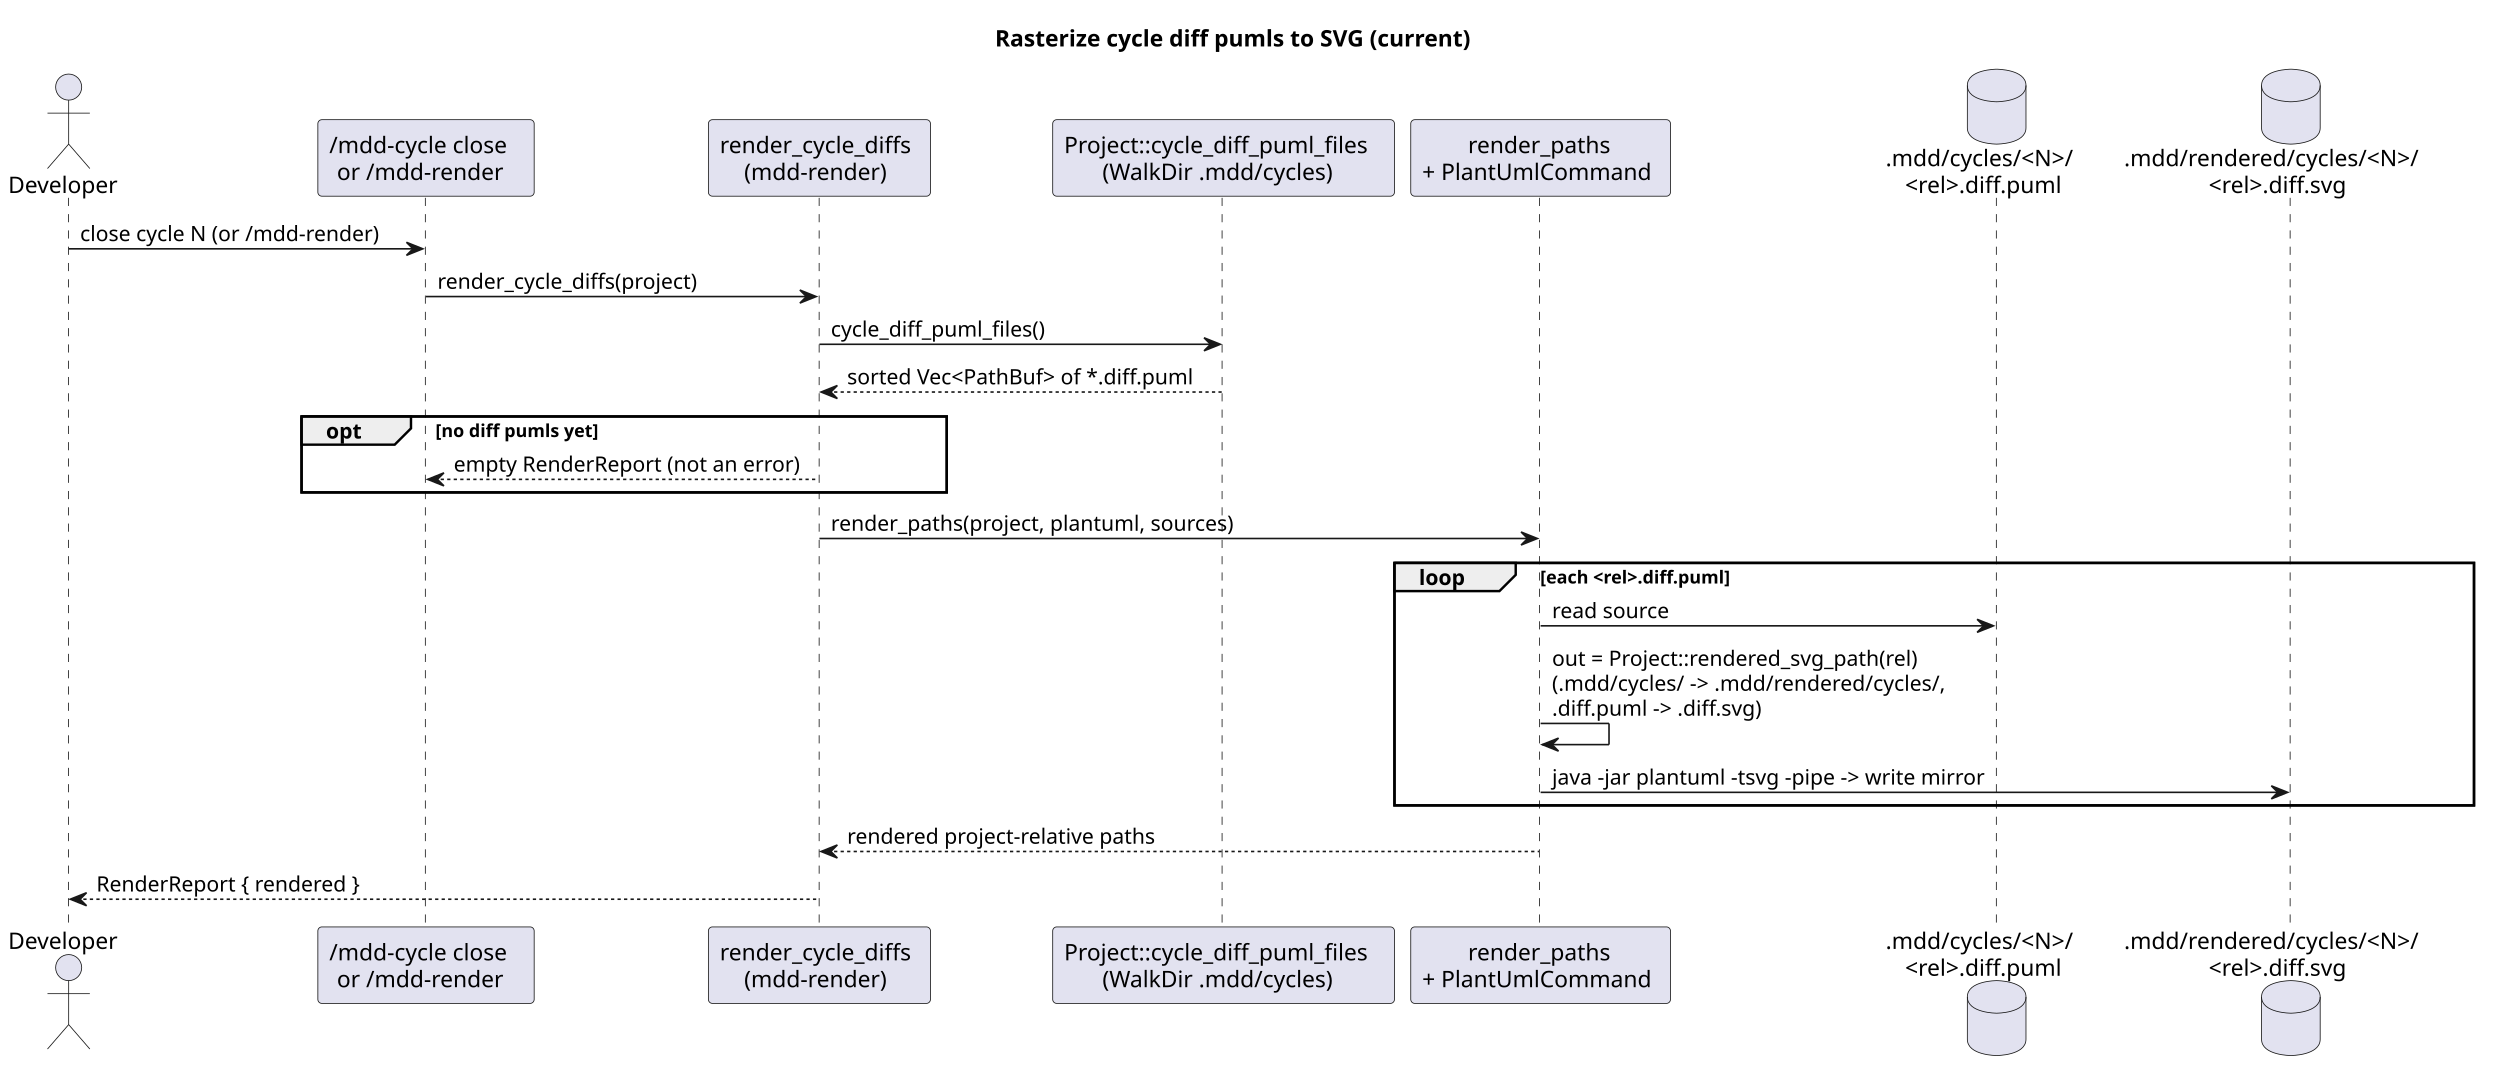
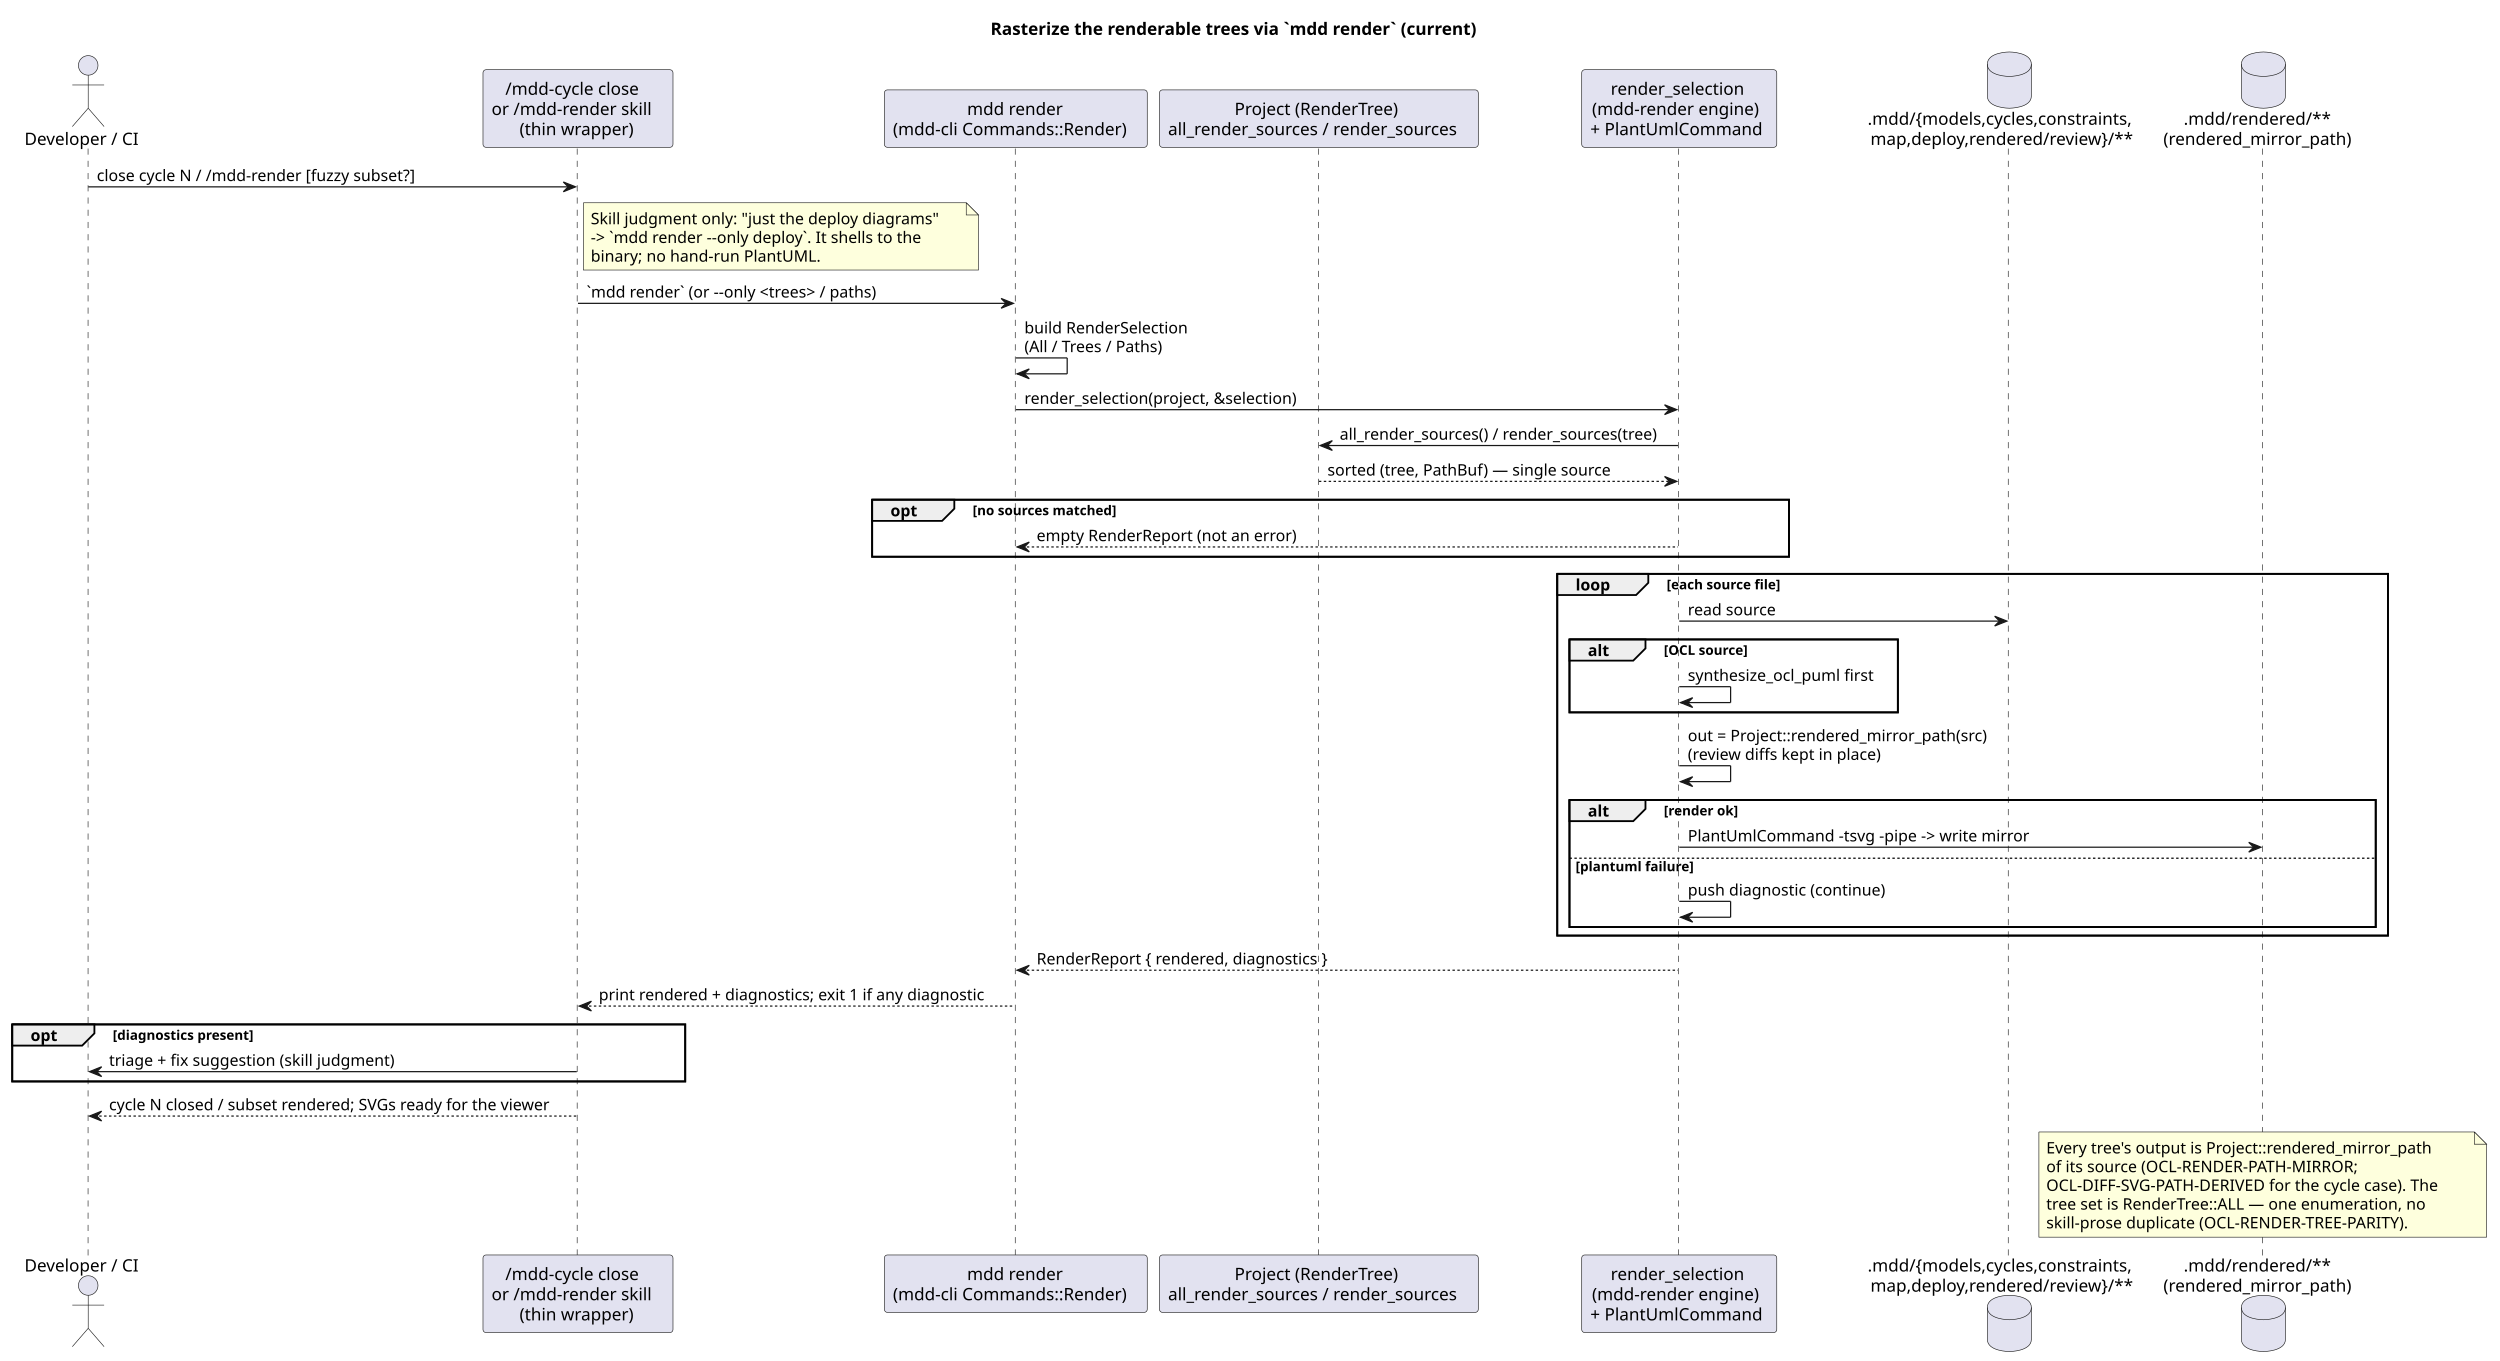
- <svg xmlns="http://www.w3.org/2000/svg" contentStyleType="text/css" data-diagram-type="SEQUENCE" height="655px" preserveAspectRatio="none" style="width:1535px;height:655px;background:#FFFFFF;" version="1.1" viewBox="0 0 1535 655" width="1535px" zoomAndPan="magnify">
+ <svg xmlns="http://www.w3.org/2000/svg" contentStyleType="text/css" data-diagram-type="SEQUENCE" height="1112px" preserveAspectRatio="none" style="width:2044px;height:1112px;background:#FFFFFF;" version="1.1" viewBox="0 0 2044 1112" width="2044px" zoomAndPan="magnify">
  <defs />
  <g>
-     <g class="title" data-source-line="10">
-       <text fill="#000000" font-family="sans-serif" font-size="14" font-weight="700" lengthAdjust="spacing" textLength="306.188" x="610.927" y="28.535">Rasterize cycle diff pumls to SVG (current)</text>
-     </g>
-     <rect fill="none" height="46.621" style="stroke:#000000;stroke-width:1.5;" width="396.146" x="185.161" y="255.707" />
-     <rect fill="none" height="148.863" style="stroke:#000000;stroke-width:1.5;" width="662.842" x="856.201" y="345.639" />
-     <g class="participant-lifeline" data-entity-uid="part1" data-qualified-name="Dev" data-source-line="12" id="part1-lifeline">
-       <g>
-         <rect fill="#000000" fill-opacity="0" height="448.658" width="8" x="38.159" y="121.465" />
-         <line style="stroke:#181818;stroke-width:0.5;stroke-dasharray:5,5;" x1="42" x2="42" y1="121.465" y2="570.123" />
-       </g>
-     </g>
-     <g class="participant-lifeline" data-entity-uid="part2" data-qualified-name="Trigger" data-source-line="13" id="part2-lifeline">
-       <g>
-         <rect fill="#000000" fill-opacity="0" height="448.658" width="8" x="257.572" y="121.465" />
-         <line style="stroke:#181818;stroke-width:0.5;stroke-dasharray:5,5;" x1="261.161" x2="261.161" y1="121.465" y2="570.123" />
-       </g>
-     </g>
-     <g class="participant-lifeline" data-entity-uid="part3" data-qualified-name="Rend" data-source-line="14" id="part3-lifeline">
-       <g>
-         <rect fill="#000000" fill-opacity="0" height="448.658" width="8" x="499.131" y="121.465" />
-         <line style="stroke:#181818;stroke-width:0.5;stroke-dasharray:5,5;" x1="502.957" x2="502.957" y1="121.465" y2="570.123" />
-       </g>
-     </g>
-     <g class="participant-lifeline" data-entity-uid="part4" data-qualified-name="Core" data-source-line="15" id="part4-lifeline">
-       <g>
-         <rect fill="#000000" fill-opacity="0" height="448.658" width="8" x="747.28" y="121.465" />
-         <line style="stroke:#181818;stroke-width:0.5;stroke-dasharray:5,5;" x1="750.358" x2="750.358" y1="121.465" y2="570.123" />
-       </g>
-     </g>
-     <g class="participant-lifeline" data-entity-uid="part5" data-qualified-name="Paths" data-source-line="16" id="part5-lifeline">
-       <g>
-         <rect fill="#000000" fill-opacity="0" height="448.658" width="8" x="941.939" y="121.465" />
-         <line style="stroke:#181818;stroke-width:0.5;stroke-dasharray:5,5;" x1="945.201" x2="945.201" y1="121.465" y2="570.123" />
-       </g>
-     </g>
-     <g class="participant-lifeline" data-entity-uid="part6" data-qualified-name="Store" data-source-line="17" id="part6-lifeline">
-       <g>
-         <rect fill="#000000" fill-opacity="0" height="448.658" width="8" x="1221.95" y="121.465" />
-         <line style="stroke:#181818;stroke-width:0.5;stroke-dasharray:5,5;" x1="1225.756" x2="1225.756" y1="121.465" y2="570.123" />
-       </g>
-     </g>
-     <g class="participant-lifeline" data-entity-uid="part7" data-qualified-name="Out" data-source-line="18" id="part7-lifeline">
-       <g>
-         <rect fill="#000000" fill-opacity="0" height="448.658" width="8" x="1402.594" y="121.465" />
-         <line style="stroke:#181818;stroke-width:0.5;stroke-dasharray:5,5;" x1="1406.145" x2="1406.145" y1="121.465" y2="570.123" />
-       </g>
-     </g>
-     <g class="participant participant-head" data-entity-uid="part1" data-qualified-name="Dev" data-source-line="12" id="part1-head">
-       <text fill="#000000" font-family="sans-serif" font-size="14" lengthAdjust="spacing" textLength="68.318" x="5" y="118.512">Developer</text>
-       <ellipse cx="42.159" cy="53.477" fill="#E2E2F0" rx="8" ry="8" style="stroke:#181818;stroke-width:0.5;" />
-       <path d="M42.159,61.477 L42.159,88.477 M29.159,69.477 L55.159,69.477 M42.159,88.477 L29.159,103.477 M42.159,88.477 L55.159,103.477" fill="none" style="stroke:#181818;stroke-width:0.5;" />
-     </g>
-     <g class="participant participant-tail" data-entity-uid="part1" data-qualified-name="Dev" data-source-line="12" id="part1-tail">
-       <text fill="#000000" font-family="sans-serif" font-size="14" lengthAdjust="spacing" textLength="68.318" x="5" y="582.658">Developer</text>
-       <ellipse cx="42.159" cy="594.111" fill="#E2E2F0" rx="8" ry="8" style="stroke:#181818;stroke-width:0.5;" />
-       <path d="M42.159,602.111 L42.159,629.111 M29.159,610.111 L55.159,610.111 M42.159,629.111 L29.159,644.111 M42.159,629.111 L55.159,644.111" fill="none" style="stroke:#181818;stroke-width:0.5;" />
-     </g>
-     <g class="participant participant-head" data-entity-uid="part2" data-qualified-name="Trigger" data-source-line="13" id="part2-head">
-       <rect fill="#E2E2F0" height="46.977" rx="2.5" ry="2.5" style="stroke:#181818;stroke-width:0.5;" width="132.822" x="195.161" y="73.488" />
-       <text fill="#000000" font-family="sans-serif" font-size="14" lengthAdjust="spacing" textLength="118.822" x="202.161" y="94.023">/mdd-cycle close</text>
-       <text fill="#000000" font-family="sans-serif" font-size="14" lengthAdjust="spacing" textLength="109.45" x="206.847" y="110.512">or /mdd-render</text>
-     </g>
-     <g class="participant participant-tail" data-entity-uid="part2" data-qualified-name="Trigger" data-source-line="13" id="part2-tail">
-       <rect fill="#E2E2F0" height="46.977" rx="2.5" ry="2.5" style="stroke:#181818;stroke-width:0.5;" width="132.822" x="195.161" y="569.123" />
-       <text fill="#000000" font-family="sans-serif" font-size="14" lengthAdjust="spacing" textLength="118.822" x="202.161" y="589.658">/mdd-cycle close</text>
-       <text fill="#000000" font-family="sans-serif" font-size="14" lengthAdjust="spacing" textLength="109.45" x="206.847" y="606.146">or /mdd-render</text>
-     </g>
-     <g class="participant participant-head" data-entity-uid="part3" data-qualified-name="Rend" data-source-line="14" id="part3-head">
-       <rect fill="#E2E2F0" height="46.977" rx="2.5" ry="2.5" style="stroke:#181818;stroke-width:0.5;" width="136.35" x="434.957" y="73.488" />
-       <text fill="#000000" font-family="sans-serif" font-size="14" lengthAdjust="spacing" textLength="122.35" x="441.957" y="94.023">render_cycle_diffs</text>
-       <text fill="#000000" font-family="sans-serif" font-size="14" lengthAdjust="spacing" textLength="92.456" x="456.903" y="110.512">(mdd-render)</text>
-     </g>
-     <g class="participant participant-tail" data-entity-uid="part3" data-qualified-name="Rend" data-source-line="14" id="part3-tail">
-       <rect fill="#E2E2F0" height="46.977" rx="2.5" ry="2.5" style="stroke:#181818;stroke-width:0.5;" width="136.35" x="434.957" y="569.123" />
-       <text fill="#000000" font-family="sans-serif" font-size="14" lengthAdjust="spacing" textLength="122.35" x="441.957" y="589.658">render_cycle_diffs</text>
-       <text fill="#000000" font-family="sans-serif" font-size="14" lengthAdjust="spacing" textLength="92.456" x="456.903" y="606.146">(mdd-render)</text>
-     </g>
-     <g class="participant participant-head" data-entity-uid="part4" data-qualified-name="Core" data-source-line="15" id="part4-head">
-       <rect fill="#E2E2F0" height="46.977" rx="2.5" ry="2.5" style="stroke:#181818;stroke-width:0.5;" width="209.843" x="646.358" y="73.488" />
-       <text fill="#000000" font-family="sans-serif" font-size="14" lengthAdjust="spacing" textLength="195.843" x="653.358" y="94.023">Project::cycle_diff_puml_files</text>
-       <text fill="#000000" font-family="sans-serif" font-size="14" lengthAdjust="spacing" textLength="148.839" x="676.86" y="110.512">(WalkDir .mdd/cycles)</text>
-     </g>
-     <g class="participant participant-tail" data-entity-uid="part4" data-qualified-name="Core" data-source-line="15" id="part4-tail">
-       <rect fill="#E2E2F0" height="46.977" rx="2.5" ry="2.5" style="stroke:#181818;stroke-width:0.5;" width="209.843" x="646.358" y="569.123" />
-       <text fill="#000000" font-family="sans-serif" font-size="14" lengthAdjust="spacing" textLength="195.843" x="653.358" y="589.658">Project::cycle_diff_puml_files</text>
-       <text fill="#000000" font-family="sans-serif" font-size="14" lengthAdjust="spacing" textLength="148.839" x="676.86" y="606.146">(WalkDir .mdd/cycles)</text>
-     </g>
-     <g class="participant participant-head" data-entity-uid="part5" data-qualified-name="Paths" data-source-line="16" id="part5-head">
-       <rect fill="#E2E2F0" height="46.977" rx="2.5" ry="2.5" style="stroke:#181818;stroke-width:0.5;" width="159.476" x="866.201" y="73.488" />
-       <text fill="#000000" font-family="sans-serif" font-size="14" lengthAdjust="spacing" textLength="89.161" x="901.358" y="94.023">render_paths</text>
-       <text fill="#000000" font-family="sans-serif" font-size="14" lengthAdjust="spacing" textLength="145.476" x="873.201" y="110.512">+ PlantUmlCommand</text>
-     </g>
-     <g class="participant participant-tail" data-entity-uid="part5" data-qualified-name="Paths" data-source-line="16" id="part5-tail">
-       <rect fill="#E2E2F0" height="46.977" rx="2.5" ry="2.5" style="stroke:#181818;stroke-width:0.5;" width="159.476" x="866.201" y="569.123" />
-       <text fill="#000000" font-family="sans-serif" font-size="14" lengthAdjust="spacing" textLength="89.161" x="901.358" y="589.658">render_paths</text>
-       <text fill="#000000" font-family="sans-serif" font-size="14" lengthAdjust="spacing" textLength="145.476" x="873.201" y="606.146">+ PlantUmlCommand</text>
-     </g>
-     <g class="participant participant-head" data-entity-uid="part6" data-qualified-name="Store" data-source-line="17" id="part6-head">
-       <text fill="#000000" font-family="sans-serif" font-size="14" lengthAdjust="spacing" textLength="130.389" x="1157.756" y="102.023">.mdd/cycles/&lt;N&gt;/</text>
-       <text fill="#000000" font-family="sans-serif" font-size="14" lengthAdjust="spacing" textLength="106.463" x="1169.719" y="118.512">&lt;rel&gt;.diff.puml</text>
-       <path d="M1207.95,52.488 C1207.95,42.488 1225.95,42.488 1225.95,42.488 C1225.95,42.488 1243.95,42.488 1243.95,52.488 L1243.95,78.488 C1243.95,88.488 1225.95,88.488 1225.95,88.488 C1225.95,88.488 1207.95,88.488 1207.95,78.488 L1207.95,52.488" fill="#E2E2F0" style="stroke:#181818;stroke-width:0.5;" />
-       <path d="M1207.95,52.488 C1207.95,62.488 1225.95,62.488 1225.95,62.488 C1225.95,62.488 1243.95,62.488 1243.95,52.488" fill="none" style="stroke:#181818;stroke-width:0.5;" />
-     </g>
-     <g class="participant participant-tail" data-entity-uid="part6" data-qualified-name="Store" data-source-line="17" id="part6-tail">
-       <text fill="#000000" font-family="sans-serif" font-size="14" lengthAdjust="spacing" textLength="130.389" x="1157.756" y="582.658">.mdd/cycles/&lt;N&gt;/</text>
-       <text fill="#000000" font-family="sans-serif" font-size="14" lengthAdjust="spacing" textLength="106.463" x="1169.719" y="599.146">&lt;rel&gt;.diff.puml</text>
-       <path d="M1207.95,612.1 C1207.95,602.1 1225.95,602.1 1225.95,602.1 C1225.95,602.1 1243.95,602.1 1243.95,612.1 L1243.95,638.1 C1243.95,648.1 1225.95,648.1 1225.95,648.1 C1225.95,648.1 1207.95,648.1 1207.95,638.1 L1207.95,612.1" fill="#E2E2F0" style="stroke:#181818;stroke-width:0.5;" />
-       <path d="M1207.95,612.1 C1207.95,622.1 1225.95,622.1 1225.95,622.1 C1225.95,622.1 1243.95,622.1 1243.95,612.1" fill="none" style="stroke:#181818;stroke-width:0.5;" />
-     </g>
-     <g class="participant participant-head" data-entity-uid="part7" data-qualified-name="Out" data-source-line="18" id="part7-head">
-       <text fill="#000000" font-family="sans-serif" font-size="14" lengthAdjust="spacing" textLength="198.898" x="1304.145" y="102.023">.mdd/rendered/cycles/&lt;N&gt;/</text>
-       <text fill="#000000" font-family="sans-serif" font-size="14" lengthAdjust="spacing" textLength="94.958" x="1356.115" y="118.512">&lt;rel&gt;.diff.svg</text>
-       <path d="M1388.594,52.488 C1388.594,42.488 1406.594,42.488 1406.594,42.488 C1406.594,42.488 1424.594,42.488 1424.594,52.488 L1424.594,78.488 C1424.594,88.488 1406.594,88.488 1406.594,88.488 C1406.594,88.488 1388.594,88.488 1388.594,78.488 L1388.594,52.488" fill="#E2E2F0" style="stroke:#181818;stroke-width:0.5;" />
-       <path d="M1388.594,52.488 C1388.594,62.488 1406.594,62.488 1406.594,62.488 C1406.594,62.488 1424.594,62.488 1424.594,52.488" fill="none" style="stroke:#181818;stroke-width:0.5;" />
-     </g>
-     <g class="participant participant-tail" data-entity-uid="part7" data-qualified-name="Out" data-source-line="18" id="part7-tail">
-       <text fill="#000000" font-family="sans-serif" font-size="14" lengthAdjust="spacing" textLength="198.898" x="1304.145" y="582.658">.mdd/rendered/cycles/&lt;N&gt;/</text>
-       <text fill="#000000" font-family="sans-serif" font-size="14" lengthAdjust="spacing" textLength="94.958" x="1356.115" y="599.146">&lt;rel&gt;.diff.svg</text>
-       <path d="M1388.594,612.1 C1388.594,602.1 1406.594,602.1 1406.594,602.1 C1406.594,602.1 1424.594,602.1 1424.594,612.1 L1424.594,638.1 C1424.594,648.1 1406.594,648.1 1406.594,648.1 C1406.594,648.1 1388.594,648.1 1388.594,638.1 L1388.594,612.1" fill="#E2E2F0" style="stroke:#181818;stroke-width:0.5;" />
-       <path d="M1388.594,612.1 C1388.594,622.1 1406.594,622.1 1406.594,622.1 C1406.594,622.1 1424.594,622.1 1424.594,612.1" fill="none" style="stroke:#181818;stroke-width:0.5;" />
-     </g>
-     <g class="message" data-entity-1="part1" data-entity-2="part2" data-source-line="20" id="msg1">
-       <polygon fill="#181818" points="249.572,148.775,259.572,152.775,249.572,156.775,253.572,152.775" style="stroke:#181818;stroke-width:1;" />
-       <line style="stroke:#181818;stroke-width:1;" x1="42.159" x2="255.572" y1="152.775" y2="152.775" />
-       <text fill="#000000" font-family="sans-serif" font-size="13" lengthAdjust="spacing" textLength="195.413" x="49.159" y="148.033">close cycle N (or /mdd-render)</text>
-     </g>
-     <g class="message" data-entity-1="part2" data-entity-2="part3" data-source-line="21" id="msg2">
-       <polygon fill="#181818" points="491.131,178.086,501.131,182.086,491.131,186.086,495.131,182.086" style="stroke:#181818;stroke-width:1;" />
-       <line style="stroke:#181818;stroke-width:1;" x1="261.572" x2="497.131" y1="182.086" y2="182.086" />
-       <text fill="#000000" font-family="sans-serif" font-size="13" lengthAdjust="spacing" textLength="166.27" x="268.572" y="177.344">render_cycle_diffs(project)</text>
-     </g>
-     <g class="message" data-entity-1="part3" data-entity-2="part4" data-source-line="22" id="msg3">
-       <polygon fill="#181818" points="739.28,207.397,749.28,211.397,739.28,215.397,743.28,211.397" style="stroke:#181818;stroke-width:1;" />
-       <line style="stroke:#181818;stroke-width:1;" x1="503.131" x2="745.28" y1="211.397" y2="211.397" />
-       <text fill="#000000" font-family="sans-serif" font-size="13" lengthAdjust="spacing" textLength="138.874" x="510.131" y="206.654">cycle_diff_puml_files()</text>
-     </g>
-     <g class="message" data-entity-1="part4" data-entity-2="part3" data-source-line="23" id="msg4">
-       <polygon fill="#181818" points="514.131,236.707,504.131,240.707,514.131,244.707,510.131,240.707" style="stroke:#181818;stroke-width:1;" />
-       <line style="stroke:#181818;stroke-width:1;stroke-dasharray:2,2;" x1="508.131" x2="750.28" y1="240.707" y2="240.707" />
-       <text fill="#000000" font-family="sans-serif" font-size="13" lengthAdjust="spacing" textLength="224.148" x="520.131" y="235.965">sorted Vec&lt;PathBuf&gt; of *.diff.puml</text>
-     </g>
-     <path d="M185.161,255.707 L252.346,255.707 L252.346,263.018 L242.346,273.018 L185.161,273.018 L185.161,255.707" fill="#EEEEEE" style="stroke:#000000;stroke-width:1.5;" />
-     <rect fill="none" height="46.621" style="stroke:#000000;stroke-width:1.5;" width="396.146" x="185.161" y="255.707" />
-     <text fill="#000000" font-family="sans-serif" font-size="13" font-weight="700" lengthAdjust="spacing" textLength="22.185" x="200.161" y="269.275">opt</text>
-     <text fill="#000000" font-family="sans-serif" font-size="11" font-weight="700" lengthAdjust="spacing" textLength="105.558" x="267.346" y="268.342">[no diff pumls yet]</text>
-     <g class="message" data-entity-1="part3" data-entity-2="part2" data-source-line="25" id="msg5">
-       <polygon fill="#181818" points="272.572,290.328,262.572,294.328,272.572,298.328,268.572,294.328" style="stroke:#181818;stroke-width:1;" />
-       <line style="stroke:#181818;stroke-width:1;stroke-dasharray:2,2;" x1="266.572" x2="502.131" y1="294.328" y2="294.328" />
-       <text fill="#000000" font-family="sans-serif" font-size="13" lengthAdjust="spacing" textLength="217.56" x="278.572" y="289.586">empty RenderReport (not an error)</text>
-     </g>
-     <g class="message" data-entity-1="part3" data-entity-2="part5" data-source-line="27" id="msg6">
-       <polygon fill="#181818" points="933.939,326.639,943.939,330.639,933.939,334.639,937.939,330.639" style="stroke:#181818;stroke-width:1;" />
-       <line style="stroke:#181818;stroke-width:1;" x1="503.131" x2="939.939" y1="330.639" y2="330.639" />
-       <text fill="#000000" font-family="sans-serif" font-size="13" lengthAdjust="spacing" textLength="256.445" x="510.131" y="325.897">render_paths(project, plantuml, sources)</text>
-     </g>
-     <path d="M856.201,345.639 L930.648,345.639 L930.648,352.949 L920.648,362.949 L856.201,362.949 L856.201,345.639" fill="#EEEEEE" style="stroke:#000000;stroke-width:1.5;" />
-     <rect fill="none" height="148.863" style="stroke:#000000;stroke-width:1.5;" width="662.842" x="856.201" y="345.639" />
-     <text fill="#000000" font-family="sans-serif" font-size="13" font-weight="700" lengthAdjust="spacing" textLength="29.447" x="871.201" y="359.207">loop</text>
-     <text fill="#000000" font-family="sans-serif" font-size="11" font-weight="700" lengthAdjust="spacing" textLength="124.47" x="945.648" y="358.273">[each &lt;rel&gt;.diff.puml]</text>
-     <g class="message" data-entity-1="part5" data-entity-2="part6" data-source-line="29" id="msg7">
-       <polygon fill="#181818" points="1213.95,380.26,1223.95,384.26,1213.95,388.26,1217.95,384.26" style="stroke:#181818;stroke-width:1;" />
-       <line style="stroke:#181818;stroke-width:1;" x1="945.939" x2="1219.95" y1="384.26" y2="384.26" />
-       <text fill="#000000" font-family="sans-serif" font-size="13" lengthAdjust="spacing" textLength="73.938" x="952.939" y="379.518">read source</text>
-     </g>
-     <g class="message" data-entity-1="part5" data-entity-2="part5" data-source-line="30" id="msg8">
-       <line style="stroke:#181818;stroke-width:1;" x1="945.939" x2="987.939" y1="444.191" y2="444.191" />
-       <line style="stroke:#181818;stroke-width:1;" x1="987.939" x2="987.939" y1="444.191" y2="457.191" />
-       <line style="stroke:#181818;stroke-width:1;" x1="946.939" x2="987.939" y1="457.191" y2="457.191" />
-       <polygon fill="#181818" points="956.939,453.191,946.939,457.191,956.939,461.191,952.939,457.191" style="stroke:#181818;stroke-width:1;" />
-       <text fill="#000000" font-family="sans-serif" font-size="13" lengthAdjust="spacing" textLength="235.238" x="952.939" y="408.828">out = Project::rendered_svg_path(rel)</text>
-       <text fill="#000000" font-family="sans-serif" font-size="13" lengthAdjust="spacing" textLength="266.011" x="952.939" y="424.139">(.mdd/cycles/ -&gt; .mdd/rendered/cycles/,</text>
-       <text fill="#000000" font-family="sans-serif" font-size="13" lengthAdjust="spacing" textLength="143.368" x="952.939" y="439.449">.diff.puml -&gt; .diff.svg)</text>
-     </g>
-     <g class="message" data-entity-1="part5" data-entity-2="part7" data-source-line="31" id="msg9">
-       <polygon fill="#181818" points="1394.594,482.502,1404.594,486.502,1394.594,490.502,1398.594,486.502" style="stroke:#181818;stroke-width:1;" />
-       <line style="stroke:#181818;stroke-width:1;" x1="945.939" x2="1400.594" y1="486.502" y2="486.502" />
-       <text fill="#000000" font-family="sans-serif" font-size="13" lengthAdjust="spacing" textLength="291.446" x="952.939" y="481.76">java -jar plantuml -tsvg -pipe -&gt; write mirror</text>
-     </g>
-     <g class="message" data-entity-1="part5" data-entity-2="part3" data-source-line="33" id="msg10">
-       <polygon fill="#181818" points="514.131,518.812,504.131,522.812,514.131,526.812,510.131,522.812" style="stroke:#181818;stroke-width:1;" />
-       <line style="stroke:#181818;stroke-width:1;stroke-dasharray:2,2;" x1="508.131" x2="944.939" y1="522.812" y2="522.812" />
-       <text fill="#000000" font-family="sans-serif" font-size="13" lengthAdjust="spacing" textLength="197.761" x="520.131" y="518.07">rendered project-relative paths</text>
-     </g>
-     <g class="message" data-entity-1="part3" data-entity-2="part1" data-source-line="34" id="msg11">
-       <polygon fill="#181818" points="53.159,548.123,43.159,552.123,53.159,556.123,49.159,552.123" style="stroke:#181818;stroke-width:1;" />
-       <line style="stroke:#181818;stroke-width:1;stroke-dasharray:2,2;" x1="47.159" x2="502.131" y1="552.123" y2="552.123" />
-       <text fill="#000000" font-family="sans-serif" font-size="13" lengthAdjust="spacing" textLength="163.681" x="59.159" y="547.381">RenderReport { rendered }</text>
-     </g>
+     <g class="title" data-source-line="11">
+       <text fill="#000000" font-family="sans-serif" font-size="14" font-weight="700" lengthAdjust="spacing" textLength="418.202" x="809.85" y="28.535">Rasterize the renderable trees via `mdd render` (current)</text>
+     </g>
+     <rect fill="none" height="46.621" style="stroke:#000000;stroke-width:1.5;" width="749.617" x="713.066" y="408.57" />
+     <rect fill="none" height="295.75" style="stroke:#000000;stroke-width:1.5;" width="679.187" x="1273.207" y="469.191" />
+     <rect fill="none" height="59.621" style="stroke:#000000;stroke-width:1.5;" width="268.483" x="1283.207" y="522.812" />
+     <rect fill="none" height="103.887" style="stroke:#000000;stroke-width:1.5;" width="659.187" x="1283.207" y="654.055" />
+     <rect fill="none" height="46.621" style="stroke:#000000;stroke-width:1.5;" width="550.231" x="10" y="837.562" />
+     <g class="participant-lifeline" data-entity-uid="part1" data-qualified-name="Dev" data-source-line="13" id="part1-lifeline">
+       <g>
+         <rect fill="#000000" fill-opacity="0" height="905.582" width="8" x="68.12" y="121.465" />
+         <line style="stroke:#181818;stroke-width:0.5;stroke-dasharray:5,5;" x1="72" x2="72" y1="121.465" y2="1027.047" />
+       </g>
+     </g>
+     <g class="participant-lifeline" data-entity-uid="part2" data-qualified-name="Trigger" data-source-line="14" id="part2-lifeline">
+       <g>
+         <rect fill="#000000" fill-opacity="0" height="905.582" width="8" x="468.561" y="121.465" />
+         <line style="stroke:#181818;stroke-width:0.5;stroke-dasharray:5,5;" x1="471.891" x2="471.891" y1="121.465" y2="1027.047" />
+       </g>
+     </g>
+     <g class="participant-lifeline" data-entity-uid="part3" data-qualified-name="Cli" data-source-line="15" id="part3-lifeline">
+       <g>
+         <rect fill="#000000" fill-opacity="0" height="905.582" width="8" x="826.53" y="121.465" />
+         <line style="stroke:#181818;stroke-width:0.5;stroke-dasharray:5,5;" x1="830.066" x2="830.066" y1="121.465" y2="1027.047" />
+       </g>
+     </g>
+     <g class="participant-lifeline" data-entity-uid="part4" data-qualified-name="Core" data-source-line="16" id="part4-lifeline">
+       <g>
+         <rect fill="#000000" fill-opacity="0" height="905.582" width="8" x="1074.325" y="121.465" />
+         <line style="stroke:#181818;stroke-width:0.5;stroke-dasharray:5,5;" x1="1077.995" x2="1077.995" y1="121.465" y2="1027.047" />
+       </g>
+     </g>
+     <g class="participant-lifeline" data-entity-uid="part5" data-qualified-name="Rend" data-source-line="17" id="part5-lifeline">
+       <g>
+         <rect fill="#000000" fill-opacity="0" height="905.582" width="8" x="1368.945" y="121.465" />
+         <line style="stroke:#181818;stroke-width:0.5;stroke-dasharray:5,5;" x1="1372.207" x2="1372.207" y1="121.465" y2="1027.047" />
+       </g>
+     </g>
+     <g class="participant-lifeline" data-entity-uid="part6" data-qualified-name="Store" data-source-line="18" id="part6-lifeline">
+       <g>
+         <rect fill="#000000" fill-opacity="0" height="905.582" width="8" x="1638.844" y="121.465" />
+         <line style="stroke:#181818;stroke-width:0.5;stroke-dasharray:5,5;" x1="1641.938" x2="1641.938" y1="121.465" y2="1027.047" />
+       </g>
+     </g>
+     <g class="participant-lifeline" data-entity-uid="part7" data-qualified-name="Out" data-source-line="19" id="part7-lifeline">
+       <g>
+         <rect fill="#000000" fill-opacity="0" height="905.582" width="8" x="1846.572" y="121.465" />
+         <line style="stroke:#181818;stroke-width:0.5;stroke-dasharray:5,5;" x1="1849.75" x2="1849.75" y1="121.465" y2="1027.047" />
+       </g>
+     </g>
+     <g class="participant participant-head" data-entity-uid="part1" data-qualified-name="Dev" data-source-line="13" id="part1-head">
+       <text fill="#000000" font-family="sans-serif" font-size="14" lengthAdjust="spacing" textLength="98.239" x="20" y="118.512">Developer / CI</text>
+       <ellipse cx="72.12" cy="53.477" fill="#E2E2F0" rx="8" ry="8" style="stroke:#181818;stroke-width:0.5;" />
+       <path d="M72.12,61.477 L72.12,88.477 M59.12,69.477 L85.12,69.477 M72.12,88.477 L59.12,103.477 M72.12,88.477 L85.12,103.477" fill="none" style="stroke:#181818;stroke-width:0.5;" />
+     </g>
+     <g class="participant participant-tail" data-entity-uid="part1" data-qualified-name="Dev" data-source-line="13" id="part1-tail">
+       <text fill="#000000" font-family="sans-serif" font-size="14" lengthAdjust="spacing" textLength="98.239" x="20" y="1039.582">Developer / CI</text>
+       <ellipse cx="72.12" cy="1051.035" fill="#E2E2F0" rx="8" ry="8" style="stroke:#181818;stroke-width:0.5;" />
+       <path d="M72.12,1059.035 L72.12,1086.035 M59.12,1067.035 L85.12,1067.035 M72.12,1086.035 L59.12,1101.035 M72.12,1086.035 L85.12,1101.035" fill="none" style="stroke:#181818;stroke-width:0.5;" />
+     </g>
+     <g class="participant participant-head" data-entity-uid="part2" data-qualified-name="Trigger" data-source-line="14" id="part2-head">
+       <rect fill="#E2E2F0" height="63.465" rx="2.5" ry="2.5" style="stroke:#181818;stroke-width:0.5;" width="155.34" x="394.891" y="57" />
+       <text fill="#000000" font-family="sans-serif" font-size="14" lengthAdjust="spacing" textLength="118.822" x="413.15" y="77.535">/mdd-cycle close</text>
+       <text fill="#000000" font-family="sans-serif" font-size="14" lengthAdjust="spacing" textLength="141.34" x="401.891" y="94.023">or /mdd-render skill</text>
+       <text fill="#000000" font-family="sans-serif" font-size="14" lengthAdjust="spacing" textLength="95.594" x="424.764" y="110.512">(thin wrapper)</text>
+     </g>
+     <g class="participant participant-tail" data-entity-uid="part2" data-qualified-name="Trigger" data-source-line="14" id="part2-tail">
+       <rect fill="#E2E2F0" height="63.465" rx="2.5" ry="2.5" style="stroke:#181818;stroke-width:0.5;" width="155.34" x="394.891" y="1026.047" />
+       <text fill="#000000" font-family="sans-serif" font-size="14" lengthAdjust="spacing" textLength="118.822" x="413.15" y="1046.582">/mdd-cycle close</text>
+       <text fill="#000000" font-family="sans-serif" font-size="14" lengthAdjust="spacing" textLength="141.34" x="401.891" y="1063.07">or /mdd-render skill</text>
+       <text fill="#000000" font-family="sans-serif" font-size="14" lengthAdjust="spacing" textLength="95.594" x="424.764" y="1079.559">(thin wrapper)</text>
+     </g>
+     <g class="participant participant-head" data-entity-uid="part3" data-qualified-name="Cli" data-source-line="15" id="part3-head">
+       <rect fill="#E2E2F0" height="46.977" rx="2.5" ry="2.5" style="stroke:#181818;stroke-width:0.5;" width="214.929" x="723.066" y="73.488" />
+       <text fill="#000000" font-family="sans-serif" font-size="14" lengthAdjust="spacing" textLength="79.68" x="790.69" y="94.023">mdd render</text>
+       <text fill="#000000" font-family="sans-serif" font-size="14" lengthAdjust="spacing" textLength="200.929" x="730.066" y="110.512">(mdd-cli Commands::Render)</text>
+     </g>
+     <g class="participant participant-tail" data-entity-uid="part3" data-qualified-name="Cli" data-source-line="15" id="part3-tail">
+       <rect fill="#E2E2F0" height="46.977" rx="2.5" ry="2.5" style="stroke:#181818;stroke-width:0.5;" width="214.929" x="723.066" y="1026.047" />
+       <text fill="#000000" font-family="sans-serif" font-size="14" lengthAdjust="spacing" textLength="79.68" x="790.69" y="1046.582">mdd render</text>
+       <text fill="#000000" font-family="sans-serif" font-size="14" lengthAdjust="spacing" textLength="200.929" x="730.066" y="1063.07">(mdd-cli Commands::Render)</text>
+     </g>
+     <g class="participant participant-head" data-entity-uid="part4" data-qualified-name="Core" data-source-line="16" id="part4-head">
+       <rect fill="#E2E2F0" height="46.977" rx="2.5" ry="2.5" style="stroke:#181818;stroke-width:0.5;" width="260.661" x="947.995" y="73.488" />
+       <text fill="#000000" font-family="sans-serif" font-size="14" lengthAdjust="spacing" textLength="137.929" x="1009.361" y="94.023">Project (RenderTree)</text>
+       <text fill="#000000" font-family="sans-serif" font-size="14" lengthAdjust="spacing" textLength="246.661" x="954.995" y="110.512">all_render_sources / render_sources</text>
+     </g>
+     <g class="participant participant-tail" data-entity-uid="part4" data-qualified-name="Core" data-source-line="16" id="part4-tail">
+       <rect fill="#E2E2F0" height="46.977" rx="2.5" ry="2.5" style="stroke:#181818;stroke-width:0.5;" width="260.661" x="947.995" y="1026.047" />
+       <text fill="#000000" font-family="sans-serif" font-size="14" lengthAdjust="spacing" textLength="137.929" x="1009.361" y="1046.582">Project (RenderTree)</text>
+       <text fill="#000000" font-family="sans-serif" font-size="14" lengthAdjust="spacing" textLength="246.661" x="954.995" y="1063.07">all_render_sources / render_sources</text>
+     </g>
+     <g class="participant participant-head" data-entity-uid="part5" data-qualified-name="Rend" data-source-line="17" id="part5-head">
+       <rect fill="#E2E2F0" height="63.465" rx="2.5" ry="2.5" style="stroke:#181818;stroke-width:0.5;" width="159.476" x="1293.207" y="57" />
+       <text fill="#000000" font-family="sans-serif" font-size="14" lengthAdjust="spacing" textLength="112.082" x="1316.904" y="77.535">render_selection</text>
+       <text fill="#000000" font-family="sans-serif" font-size="14" lengthAdjust="spacing" textLength="142.639" x="1301.626" y="94.023">(mdd-render engine)</text>
+       <text fill="#000000" font-family="sans-serif" font-size="14" lengthAdjust="spacing" textLength="145.476" x="1300.207" y="110.512">+ PlantUmlCommand</text>
+     </g>
+     <g class="participant participant-tail" data-entity-uid="part5" data-qualified-name="Rend" data-source-line="17" id="part5-tail">
+       <rect fill="#E2E2F0" height="63.465" rx="2.5" ry="2.5" style="stroke:#181818;stroke-width:0.5;" width="159.476" x="1293.207" y="1026.047" />
+       <text fill="#000000" font-family="sans-serif" font-size="14" lengthAdjust="spacing" textLength="112.082" x="1316.904" y="1046.582">render_selection</text>
+       <text fill="#000000" font-family="sans-serif" font-size="14" lengthAdjust="spacing" textLength="142.639" x="1301.626" y="1063.07">(mdd-render engine)</text>
+       <text fill="#000000" font-family="sans-serif" font-size="14" lengthAdjust="spacing" textLength="145.476" x="1300.207" y="1079.559">+ PlantUmlCommand</text>
+     </g>
+     <g class="participant participant-head" data-entity-uid="part6" data-qualified-name="Store" data-source-line="18" id="part6-head">
+       <text fill="#000000" font-family="sans-serif" font-size="14" lengthAdjust="spacing" textLength="225.811" x="1526.938" y="102.023">.mdd/{models,cycles,constraints,</text>
+       <text fill="#000000" font-family="sans-serif" font-size="14" lengthAdjust="spacing" textLength="221.163" x="1529.263" y="118.512">map,deploy,rendered/review}/**</text>
+       <path d="M1624.844,52.488 C1624.844,42.488 1642.844,42.488 1642.844,42.488 C1642.844,42.488 1660.844,42.488 1660.844,52.488 L1660.844,78.488 C1660.844,88.488 1642.844,88.488 1642.844,88.488 C1642.844,88.488 1624.844,88.488 1624.844,78.488 L1624.844,52.488" fill="#E2E2F0" style="stroke:#181818;stroke-width:0.5;" />
+       <path d="M1624.844,52.488 C1624.844,62.488 1642.844,62.488 1642.844,62.488 C1642.844,62.488 1660.844,62.488 1660.844,52.488" fill="none" style="stroke:#181818;stroke-width:0.5;" />
+     </g>
+     <g class="participant participant-tail" data-entity-uid="part6" data-qualified-name="Store" data-source-line="18" id="part6-tail">
+       <text fill="#000000" font-family="sans-serif" font-size="14" lengthAdjust="spacing" textLength="225.811" x="1526.938" y="1039.582">.mdd/{models,cycles,constraints,</text>
+       <text fill="#000000" font-family="sans-serif" font-size="14" lengthAdjust="spacing" textLength="221.163" x="1529.263" y="1056.07">map,deploy,rendered/review}/**</text>
+       <path d="M1624.844,1069.023 C1624.844,1059.023 1642.844,1059.023 1642.844,1059.023 C1642.844,1059.023 1660.844,1059.023 1660.844,1069.023 L1660.844,1095.023 C1660.844,1105.023 1642.844,1105.023 1642.844,1105.023 C1642.844,1105.023 1624.844,1105.023 1624.844,1095.023 L1624.844,1069.023" fill="#E2E2F0" style="stroke:#181818;stroke-width:0.5;" />
+       <path d="M1624.844,1069.023 C1624.844,1079.023 1642.844,1079.023 1642.844,1079.023 C1642.844,1079.023 1660.844,1079.023 1660.844,1069.023" fill="none" style="stroke:#181818;stroke-width:0.5;" />
+     </g>
+     <g class="participant participant-head" data-entity-uid="part7" data-qualified-name="Out" data-source-line="19" id="part7-head">
+       <text fill="#000000" font-family="sans-serif" font-size="14" lengthAdjust="spacing" textLength="124.469" x="1785.337" y="102.023">.mdd/rendered/**</text>
+       <text fill="#000000" font-family="sans-serif" font-size="14" lengthAdjust="spacing" textLength="157.644" x="1768.75" y="118.512">(rendered_mirror_path)</text>
+       <path d="M1832.572,52.488 C1832.572,42.488 1850.572,42.488 1850.572,42.488 C1850.572,42.488 1868.572,42.488 1868.572,52.488 L1868.572,78.488 C1868.572,88.488 1850.572,88.488 1850.572,88.488 C1850.572,88.488 1832.572,88.488 1832.572,78.488 L1832.572,52.488" fill="#E2E2F0" style="stroke:#181818;stroke-width:0.5;" />
+       <path d="M1832.572,52.488 C1832.572,62.488 1850.572,62.488 1850.572,62.488 C1850.572,62.488 1868.572,62.488 1868.572,52.488" fill="none" style="stroke:#181818;stroke-width:0.5;" />
+     </g>
+     <g class="participant participant-tail" data-entity-uid="part7" data-qualified-name="Out" data-source-line="19" id="part7-tail">
+       <text fill="#000000" font-family="sans-serif" font-size="14" lengthAdjust="spacing" textLength="124.469" x="1785.337" y="1039.582">.mdd/rendered/**</text>
+       <text fill="#000000" font-family="sans-serif" font-size="14" lengthAdjust="spacing" textLength="157.644" x="1768.75" y="1056.07">(rendered_mirror_path)</text>
+       <path d="M1832.572,1069.023 C1832.572,1059.023 1850.572,1059.023 1850.572,1059.023 C1850.572,1059.023 1868.572,1059.023 1868.572,1069.023 L1868.572,1095.023 C1868.572,1105.023 1850.572,1105.023 1850.572,1105.023 C1850.572,1105.023 1832.572,1105.023 1832.572,1095.023 L1832.572,1069.023" fill="#E2E2F0" style="stroke:#181818;stroke-width:0.5;" />
+       <path d="M1832.572,1069.023 C1832.572,1079.023 1850.572,1079.023 1850.572,1079.023 C1850.572,1079.023 1868.572,1079.023 1868.572,1069.023" fill="none" style="stroke:#181818;stroke-width:0.5;" />
+     </g>
+     <g class="message" data-entity-1="part1" data-entity-2="part2" data-source-line="21" id="msg1">
+       <polygon fill="#181818" points="460.561,148.775,470.561,152.775,460.561,156.775,464.561,152.775" style="stroke:#181818;stroke-width:1;" />
+       <line style="stroke:#181818;stroke-width:1;" x1="72.12" x2="466.561" y1="152.775" y2="152.775" />
+       <text fill="#000000" font-family="sans-serif" font-size="13" lengthAdjust="spacing" textLength="287.016" x="79.12" y="148.033">close cycle N  /  /mdd-render [fuzzy subset?]</text>
+     </g>
+     <path d="M477,165.775 L477,220.775 L800,220.775 L800,175.775 L790,165.775 L477,165.775" fill="#FEFFDD" style="stroke:#181818;stroke-width:0.5;" />
+     <path d="M790,165.775 L790,175.775 L800,175.775 L790,165.775" fill="#FEFFDD" style="stroke:#181818;stroke-width:0.5;" />
+     <text fill="#000000" font-family="sans-serif" font-size="13" lengthAdjust="spacing" textLength="295.915" x="483" y="183.344">Skill judgment only: "just the deploy diagrams"</text>
+     <text fill="#000000" font-family="sans-serif" font-size="13" lengthAdjust="spacing" textLength="302.218" x="483" y="198.654">-&gt; `mdd render --only deploy`. It shells to the</text>
+     <text fill="#000000" font-family="sans-serif" font-size="13" lengthAdjust="spacing" textLength="194.581" x="483" y="213.965">binary; no hand-run PlantUML.</text>
+     <g class="message" data-entity-1="part2" data-entity-2="part3" data-source-line="27" id="msg2">
+       <polygon fill="#181818" points="818.53,244.018,828.53,248.018,818.53,252.018,822.53,248.018" style="stroke:#181818;stroke-width:1;" />
+       <line style="stroke:#181818;stroke-width:1;" x1="472.561" x2="824.53" y1="248.018" y2="248.018" />
+       <text fill="#000000" font-family="sans-serif" font-size="13" lengthAdjust="spacing" textLength="267.63" x="479.561" y="243.275">`mdd render` (or --only &lt;trees&gt; / paths)</text>
+     </g>
+     <g class="message" data-entity-1="part3" data-entity-2="part3" data-source-line="28" id="msg3">
+       <line style="stroke:#181818;stroke-width:1;" x1="830.53" x2="872.53" y1="292.639" y2="292.639" />
+       <line style="stroke:#181818;stroke-width:1;" x1="872.53" x2="872.53" y1="292.639" y2="305.639" />
+       <line style="stroke:#181818;stroke-width:1;" x1="831.53" x2="872.53" y1="305.639" y2="305.639" />
+       <polygon fill="#181818" points="841.53,301.639,831.53,305.639,841.53,309.639,837.53,305.639" style="stroke:#181818;stroke-width:1;" />
+       <text fill="#000000" font-family="sans-serif" font-size="13" lengthAdjust="spacing" textLength="136.913" x="837.53" y="272.586">build RenderSelection</text>
+       <text fill="#000000" font-family="sans-serif" font-size="13" lengthAdjust="spacing" textLength="123.602" x="837.53" y="287.897">(All / Trees / Paths)</text>
+     </g>
+     <g class="message" data-entity-1="part3" data-entity-2="part5" data-source-line="29" id="msg4">
+       <polygon fill="#181818" points="1360.945,330.949,1370.945,334.949,1360.945,338.949,1364.945,334.949" style="stroke:#181818;stroke-width:1;" />
+       <line style="stroke:#181818;stroke-width:1;" x1="830.53" x2="1366.945" y1="334.949" y2="334.949" />
+       <text fill="#000000" font-family="sans-serif" font-size="13" lengthAdjust="spacing" textLength="230.23" x="837.53" y="330.207">render_selection(project, &amp;selection)</text>
+     </g>
+     <g class="message" data-entity-1="part5" data-entity-2="part4" data-source-line="30" id="msg5">
+       <polygon fill="#181818" points="1089.325,360.26,1079.325,364.26,1089.325,368.26,1085.325,364.26" style="stroke:#181818;stroke-width:1;" />
+       <line style="stroke:#181818;stroke-width:1;" x1="1083.325" x2="1371.945" y1="364.26" y2="364.26" />
+       <text fill="#000000" font-family="sans-serif" font-size="13" lengthAdjust="spacing" textLength="270.62" x="1095.325" y="359.518">all_render_sources() / render_sources(tree)</text>
+     </g>
+     <g class="message" data-entity-1="part4" data-entity-2="part5" data-source-line="31" id="msg6">
+       <polygon fill="#181818" points="1360.945,389.57,1370.945,393.57,1360.945,397.57,1364.945,393.57" style="stroke:#181818;stroke-width:1;" />
+       <line style="stroke:#181818;stroke-width:1;stroke-dasharray:2,2;" x1="1078.325" x2="1366.945" y1="393.57" y2="393.57" />
+       <text fill="#000000" font-family="sans-serif" font-size="13" lengthAdjust="spacing" textLength="238.101" x="1085.325" y="388.828">sorted (tree, PathBuf) — single source</text>
+     </g>
+     <path d="M713.066,408.57 L780.251,408.57 L780.251,415.881 L770.251,425.881 L713.066,425.881 L713.066,408.57" fill="#EEEEEE" style="stroke:#000000;stroke-width:1.5;" />
+     <rect fill="none" height="46.621" style="stroke:#000000;stroke-width:1.5;" width="749.617" x="713.066" y="408.57" />
+     <text fill="#000000" font-family="sans-serif" font-size="13" font-weight="700" lengthAdjust="spacing" textLength="22.185" x="728.066" y="422.139">opt</text>
+     <text fill="#000000" font-family="sans-serif" font-size="11" font-weight="700" lengthAdjust="spacing" textLength="122.047" x="795.251" y="421.205">[no sources matched]</text>
+     <g class="message" data-entity-1="part5" data-entity-2="part3" data-source-line="33" id="msg7">
+       <polygon fill="#181818" points="841.53,443.191,831.53,447.191,841.53,451.191,837.53,447.191" style="stroke:#181818;stroke-width:1;" />
+       <line style="stroke:#181818;stroke-width:1;stroke-dasharray:2,2;" x1="835.53" x2="1371.945" y1="447.191" y2="447.191" />
+       <text fill="#000000" font-family="sans-serif" font-size="13" lengthAdjust="spacing" textLength="217.56" x="847.53" y="442.449">empty RenderReport (not an error)</text>
+     </g>
+     <path d="M1273.207,469.191 L1347.654,469.191 L1347.654,476.502 L1337.654,486.502 L1273.207,486.502 L1273.207,469.191" fill="#EEEEEE" style="stroke:#000000;stroke-width:1.5;" />
+     <rect fill="none" height="295.75" style="stroke:#000000;stroke-width:1.5;" width="679.187" x="1273.207" y="469.191" />
+     <text fill="#000000" font-family="sans-serif" font-size="13" font-weight="700" lengthAdjust="spacing" textLength="29.447" x="1288.207" y="482.76">loop</text>
+     <text fill="#000000" font-family="sans-serif" font-size="11" font-weight="700" lengthAdjust="spacing" textLength="97.324" x="1362.654" y="481.826">[each source file]</text>
+     <g class="message" data-entity-1="part5" data-entity-2="part6" data-source-line="36" id="msg8">
+       <polygon fill="#181818" points="1630.844,503.812,1640.844,507.812,1630.844,511.812,1634.844,507.812" style="stroke:#181818;stroke-width:1;" />
+       <line style="stroke:#181818;stroke-width:1;" x1="1372.945" x2="1636.844" y1="507.812" y2="507.812" />
+       <text fill="#000000" font-family="sans-serif" font-size="13" lengthAdjust="spacing" textLength="73.938" x="1379.945" y="503.07">read source</text>
+     </g>
+     <path d="M1283.207,522.812 L1345.346,522.812 L1345.346,530.123 L1335.346,540.123 L1283.207,540.123 L1283.207,522.812" fill="#EEEEEE" style="stroke:#000000;stroke-width:1.5;" />
+     <rect fill="none" height="59.621" style="stroke:#000000;stroke-width:1.5;" width="268.483" x="1283.207" y="522.812" />
+     <text fill="#000000" font-family="sans-serif" font-size="13" font-weight="700" lengthAdjust="spacing" textLength="17.139" x="1298.207" y="536.381">alt</text>
+     <text fill="#000000" font-family="sans-serif" font-size="11" font-weight="700" lengthAdjust="spacing" textLength="72.837" x="1360.346" y="535.447">[OCL source]</text>
+     <g class="message" data-entity-1="part5" data-entity-2="part5" data-source-line="38" id="msg9">
+       <line style="stroke:#181818;stroke-width:1;" x1="1372.945" x2="1414.945" y1="561.434" y2="561.434" />
+       <line style="stroke:#181818;stroke-width:1;" x1="1414.945" x2="1414.945" y1="561.434" y2="574.434" />
+       <line style="stroke:#181818;stroke-width:1;" x1="1373.945" x2="1414.945" y1="574.434" y2="574.434" />
+       <polygon fill="#181818" points="1383.945,570.434,1373.945,574.434,1383.945,578.434,1379.945,574.434" style="stroke:#181818;stroke-width:1;" />
+       <text fill="#000000" font-family="sans-serif" font-size="13" lengthAdjust="spacing" textLength="159.745" x="1379.945" y="556.691">synthesize_ocl_puml first</text>
+     </g>
+     <g class="message" data-entity-1="part5" data-entity-2="part5" data-source-line="40" id="msg10">
+       <line style="stroke:#181818;stroke-width:1;" x1="1372.945" x2="1414.945" y1="626.055" y2="626.055" />
+       <line style="stroke:#181818;stroke-width:1;" x1="1414.945" x2="1414.945" y1="626.055" y2="639.055" />
+       <line style="stroke:#181818;stroke-width:1;" x1="1373.945" x2="1414.945" y1="639.055" y2="639.055" />
+       <polygon fill="#181818" points="1383.945,635.055,1373.945,639.055,1383.945,643.055,1379.945,639.055" style="stroke:#181818;stroke-width:1;" />
+       <text fill="#000000" font-family="sans-serif" font-size="13" lengthAdjust="spacing" textLength="255.899" x="1379.945" y="606.002">out = Project::rendered_mirror_path(src)</text>
+       <text fill="#000000" font-family="sans-serif" font-size="13" lengthAdjust="spacing" textLength="166.074" x="1379.945" y="621.312">(review diffs kept in place)</text>
+     </g>
+     <path d="M1283.207,654.055 L1345.346,654.055 L1345.346,661.365 L1335.346,671.365 L1283.207,671.365 L1283.207,654.055" fill="#EEEEEE" style="stroke:#000000;stroke-width:1.5;" />
+     <rect fill="none" height="103.887" style="stroke:#000000;stroke-width:1.5;" width="659.187" x="1283.207" y="654.055" />
+     <text fill="#000000" font-family="sans-serif" font-size="13" font-weight="700" lengthAdjust="spacing" textLength="17.139" x="1298.207" y="667.623">alt</text>
+     <text fill="#000000" font-family="sans-serif" font-size="11" font-weight="700" lengthAdjust="spacing" textLength="63.169" x="1360.346" y="666.689">[render ok]</text>
+     <g class="message" data-entity-1="part5" data-entity-2="part7" data-source-line="42" id="msg11">
+       <polygon fill="#181818" points="1838.572,688.676,1848.572,692.676,1838.572,696.676,1842.572,692.676" style="stroke:#181818;stroke-width:1;" />
+       <line style="stroke:#181818;stroke-width:1;" x1="1372.945" x2="1844.572" y1="692.676" y2="692.676" />
+       <text fill="#000000" font-family="sans-serif" font-size="13" lengthAdjust="spacing" textLength="298.829" x="1379.945" y="687.934">PlantUmlCommand -tsvg -pipe -&gt; write mirror</text>
+     </g>
+     <line style="stroke:#000000;stroke-width:1;stroke-dasharray:2,2;" x1="1283.207" x2="1942.394" y1="701.676" y2="701.676" />
+     <text fill="#000000" font-family="sans-serif" font-size="11" font-weight="700" lengthAdjust="spacing" textLength="99.113" x="1288.207" y="712.311">[plantuml failure]</text>
+     <g class="message" data-entity-1="part5" data-entity-2="part5" data-source-line="44" id="msg12">
+       <line style="stroke:#181818;stroke-width:1;" x1="1372.945" x2="1414.945" y1="736.941" y2="736.941" />
+       <line style="stroke:#181818;stroke-width:1;" x1="1414.945" x2="1414.945" y1="736.941" y2="749.941" />
+       <line style="stroke:#181818;stroke-width:1;" x1="1373.945" x2="1414.945" y1="749.941" y2="749.941" />
+       <polygon fill="#181818" points="1383.945,745.941,1373.945,749.941,1383.945,753.941,1379.945,749.941" style="stroke:#181818;stroke-width:1;" />
+       <text fill="#000000" font-family="sans-serif" font-size="13" lengthAdjust="spacing" textLength="167.521" x="1379.945" y="732.199">push diagnostic (continue)</text>
+     </g>
+     <g class="message" data-entity-1="part5" data-entity-2="part3" data-source-line="47" id="msg13">
+       <polygon fill="#181818" points="841.53,789.252,831.53,793.252,841.53,797.252,837.53,793.252" style="stroke:#181818;stroke-width:1;" />
+       <line style="stroke:#181818;stroke-width:1;stroke-dasharray:2,2;" x1="835.53" x2="1371.945" y1="793.252" y2="793.252" />
+       <text fill="#000000" font-family="sans-serif" font-size="13" lengthAdjust="spacing" textLength="243.718" x="847.53" y="788.51">RenderReport { rendered, diagnostics }</text>
+     </g>
+     <g class="message" data-entity-1="part3" data-entity-2="part2" data-source-line="48" id="msg14">
+       <polygon fill="#181818" points="483.561,818.562,473.561,822.562,483.561,826.562,479.561,822.562" style="stroke:#181818;stroke-width:1;" />
+       <line style="stroke:#181818;stroke-width:1;stroke-dasharray:2,2;" x1="477.561" x2="829.53" y1="822.562" y2="822.562" />
+       <text fill="#000000" font-family="sans-serif" font-size="13" lengthAdjust="spacing" textLength="333.969" x="489.561" y="817.82">print rendered + diagnostics; exit 1 if any diagnostic</text>
+     </g>
+     <path d="M10,837.562 L77.185,837.562 L77.185,844.873 L67.185,854.873 L10,854.873 L10,837.562" fill="#EEEEEE" style="stroke:#000000;stroke-width:1.5;" />
+     <rect fill="none" height="46.621" style="stroke:#000000;stroke-width:1.5;" width="550.231" x="10" y="837.562" />
+     <text fill="#000000" font-family="sans-serif" font-size="13" font-weight="700" lengthAdjust="spacing" textLength="22.185" x="25" y="851.131">opt</text>
+     <text fill="#000000" font-family="sans-serif" font-size="11" font-weight="700" lengthAdjust="spacing" textLength="120.028" x="92.185" y="850.197">[diagnostics present]</text>
+     <g class="message" data-entity-1="part2" data-entity-2="part1" data-source-line="50" id="msg15">
+       <polygon fill="#181818" points="83.12,872.184,73.12,876.184,83.12,880.184,79.12,876.184" style="stroke:#181818;stroke-width:1;" />
+       <line style="stroke:#181818;stroke-width:1;" x1="77.12" x2="471.561" y1="876.184" y2="876.184" />
+       <text fill="#000000" font-family="sans-serif" font-size="13" lengthAdjust="spacing" textLength="247.901" x="89.12" y="871.441">triage + fix suggestion (skill judgment)</text>
+     </g>
+     <g class="message" data-entity-1="part2" data-entity-2="part1" data-source-line="52" id="msg16">
+       <polygon fill="#181818" points="83.12,908.494,73.12,912.494,83.12,916.494,79.12,912.494" style="stroke:#181818;stroke-width:1;" />
+       <line style="stroke:#181818;stroke-width:1;stroke-dasharray:2,2;" x1="77.12" x2="471.561" y1="912.494" y2="912.494" />
+       <text fill="#000000" font-family="sans-serif" font-size="13" lengthAdjust="spacing" textLength="376.441" x="89.12" y="907.752">cycle N closed / subset rendered; SVGs ready for the viewer</text>
+     </g>
+     <path d="M1667,925.494 L1667,1011.494 L2033,1011.494 L2033,935.494 L2023,925.494 L1667,925.494" fill="#FEFFDD" style="stroke:#181818;stroke-width:0.5;" />
+     <path d="M2023,925.494 L2023,935.494 L2033,935.494 L2023,925.494" fill="#FEFFDD" style="stroke:#181818;stroke-width:0.5;" />
+     <text fill="#000000" font-family="sans-serif" font-size="13" lengthAdjust="spacing" textLength="325.628" x="1673" y="943.062">Every tree's output is Project::rendered_mirror_path</text>
+     <text fill="#000000" font-family="sans-serif" font-size="13" lengthAdjust="spacing" textLength="272.689" x="1673" y="958.373">of its source (OCL-RENDER-PATH-MIRROR;</text>
+     <text fill="#000000" font-family="sans-serif" font-size="13" lengthAdjust="spacing" textLength="345.903" x="1673" y="973.684">OCL-DIFF-SVG-PATH-DERIVED for the cycle case). The</text>
+     <text fill="#000000" font-family="sans-serif" font-size="13" lengthAdjust="spacing" textLength="322.328" x="1673" y="988.994">tree set is RenderTree::ALL — one enumeration, no</text>
+     <text fill="#000000" font-family="sans-serif" font-size="13" lengthAdjust="spacing" textLength="320.5" x="1673" y="1004.305">skill-prose duplicate (OCL-RENDER-TREE-PARITY).</text>
  </g>
</svg>
